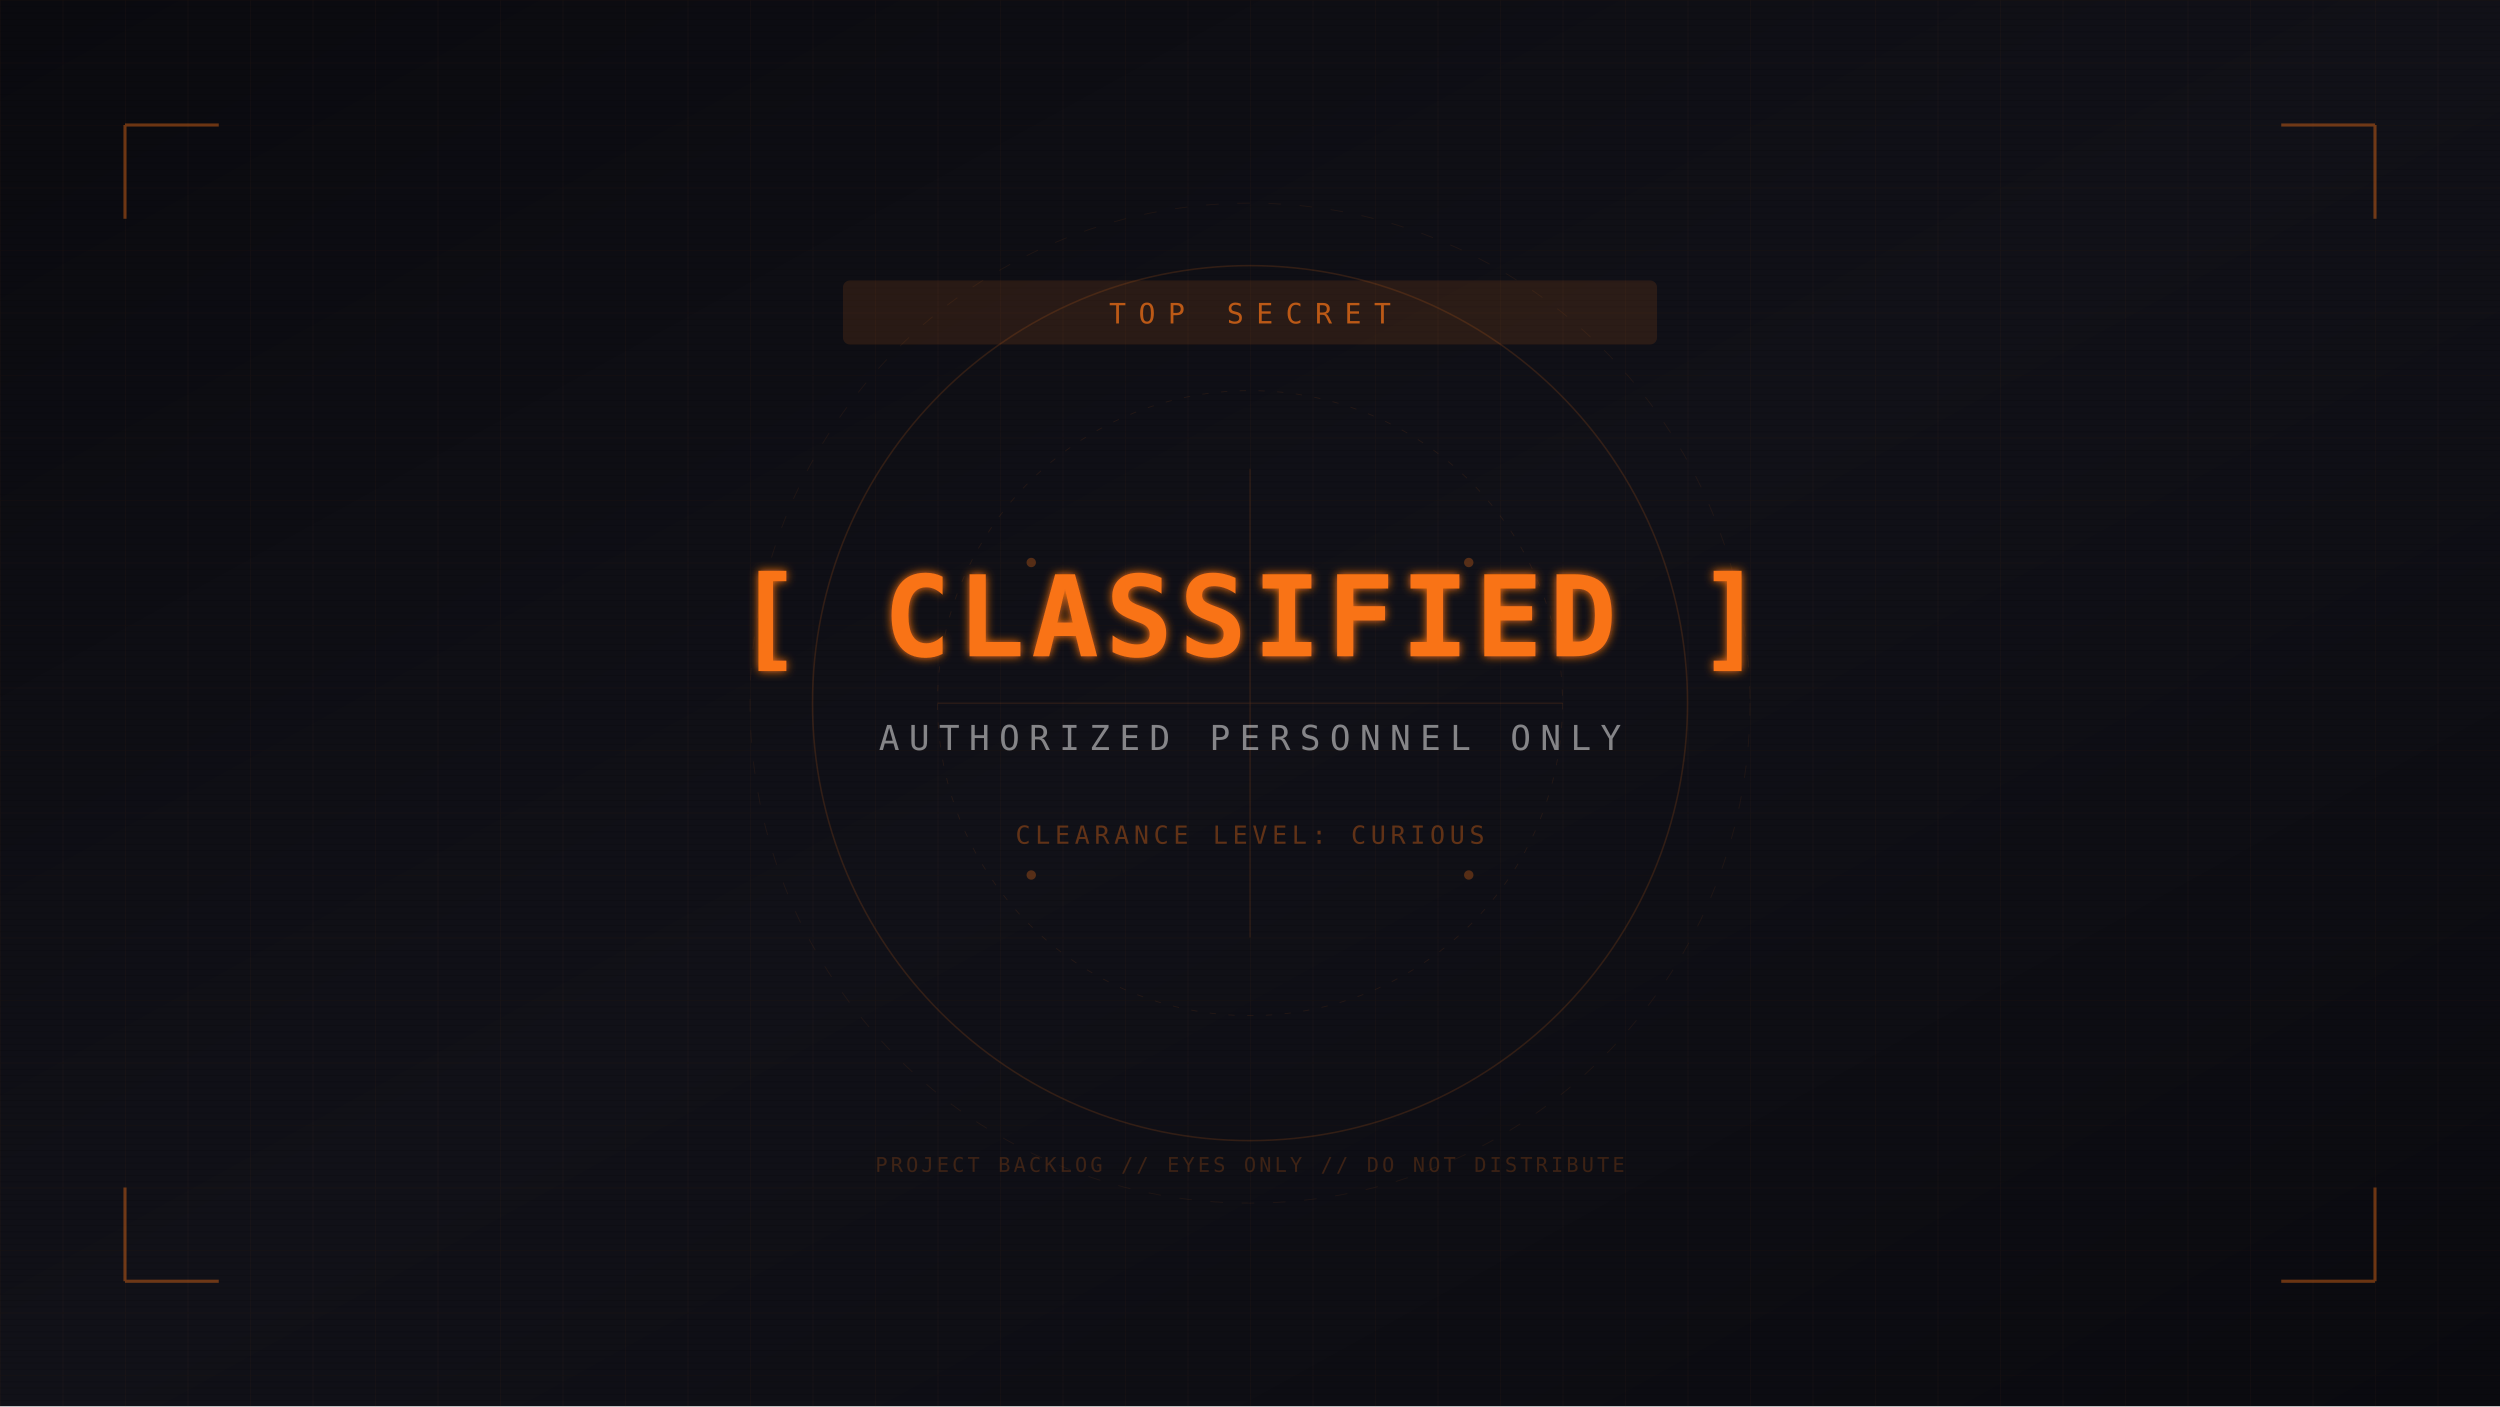
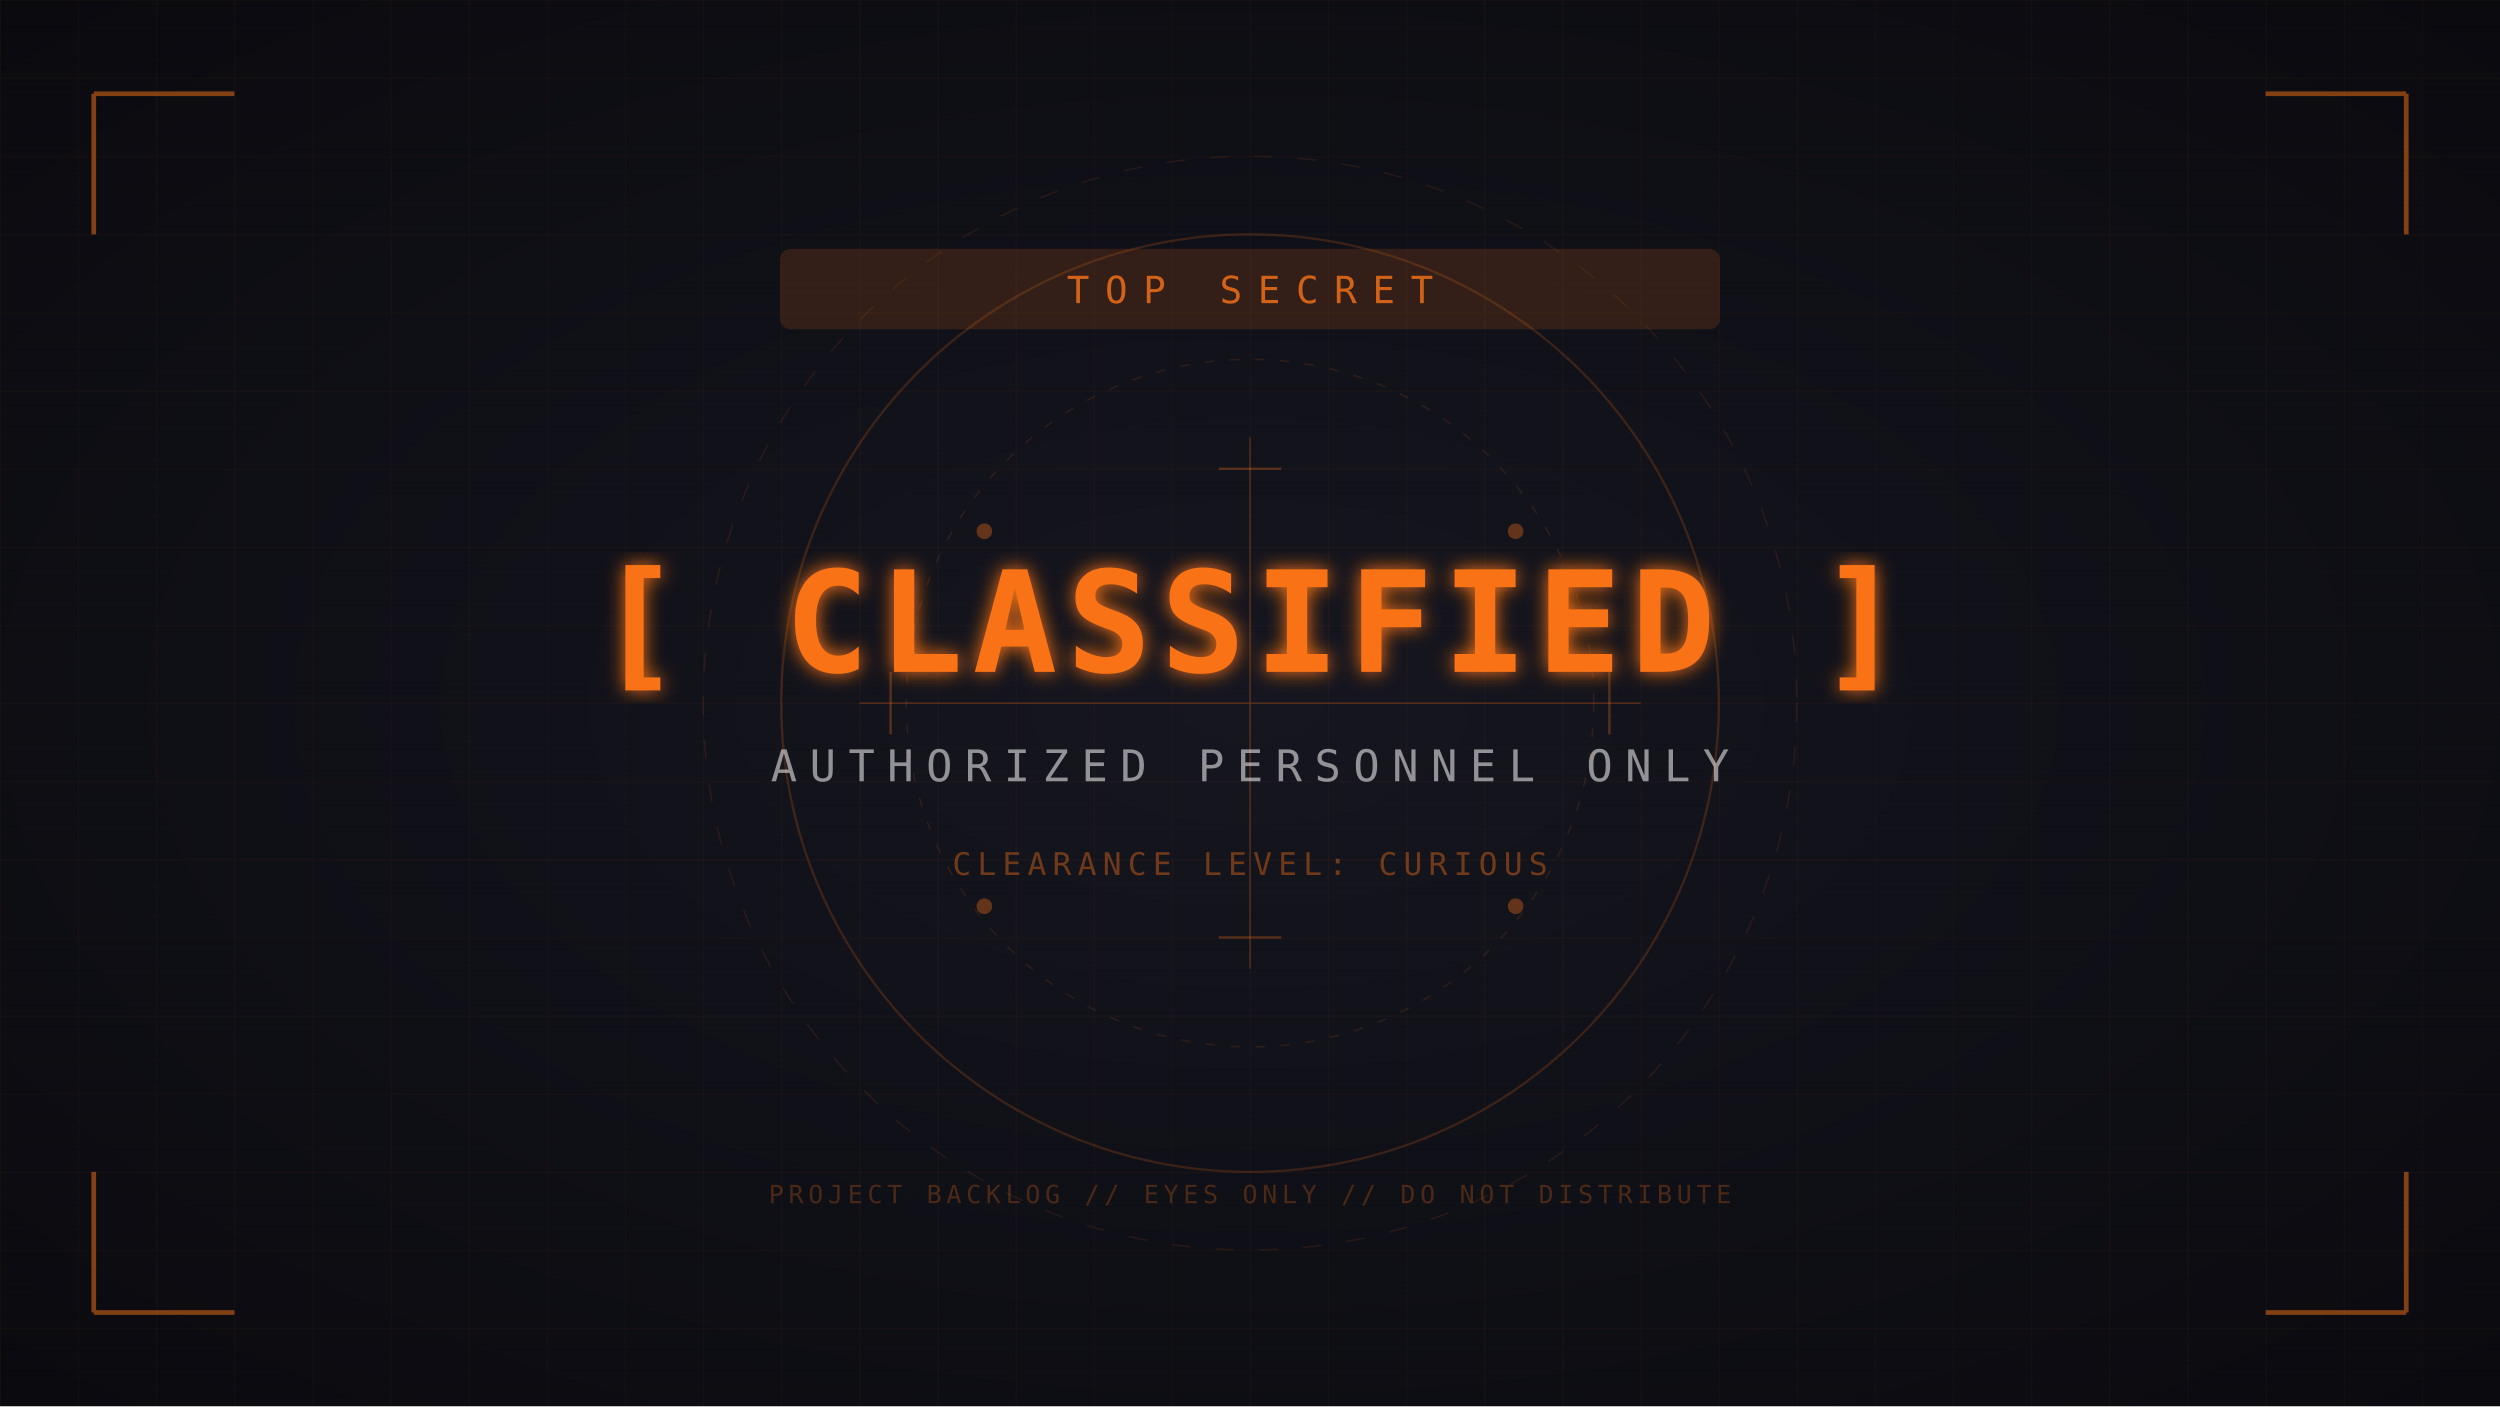
<svg xmlns="http://www.w3.org/2000/svg" viewBox="0 0 1600 900" width="1600" height="900">
  <defs>
-     <filter id="grain">
-       <feTurbulence type="fractalNoise" baseFrequency="0.65" numOctaves="3" stitchTiles="stitch" />
-       <feColorMatrix type="saturate" values="0" />
-       <feBlend in="SourceGraphic" mode="multiply" result="blend" />
-     </filter>
    <filter id="glow">
-       <feGaussianBlur stdDeviation="3" result="blur" />
+       <feGaussianBlur stdDeviation="6" result="blur" />
      <feMerge>
        <feMergeNode in="blur" />
        <feMergeNode in="SourceGraphic" />
      </feMerge>
    </filter>
-     <linearGradient id="bg" x1="0%" y1="0%" x2="100%" y2="100%">
-       <stop offset="0%" style="stop-color:#0a0a0f" />
-       <stop offset="50%" style="stop-color:#111118" />
+     <radialGradient id="bg" cx="50%" cy="50%" r="70%">
+       <stop offset="0%" style="stop-color:#161620" />
      <stop offset="100%" style="stop-color:#0a0a0f" />
-     </linearGradient>
-     <pattern id="grid" width="40" height="40" patternUnits="userSpaceOnUse">
-       <path d="M 40 0 L 0 0 0 40" fill="none" stroke="#f97316" stroke-width="0.3" opacity="0.12" />
+     </radialGradient>
+     <pattern id="grid" width="50" height="50" patternUnits="userSpaceOnUse">
+       <path d="M 50 0 L 0 0 0 50" fill="none" stroke="#f97316" stroke-width="0.6" opacity="0.1" />
    </pattern>
    <pattern id="scanlines" width="4" height="4" patternUnits="userSpaceOnUse">
-       <line x1="0" y1="0" x2="4" y2="0" stroke="#000" stroke-width="1" opacity="0.15" />
+       <line x1="0" y1="0" x2="4" y2="0" stroke="#000" stroke-width="1" opacity="0.08" />
    </pattern>
  </defs>
  <rect width="1600" height="900" fill="url(#bg)" />
  <rect width="1600" height="900" fill="url(#grid)" />
  <rect width="1600" height="900" fill="url(#scanlines)" />
-   <circle cx="800" cy="450" r="280" fill="none" stroke="#f97316" stroke-width="1" opacity="0.15" />
-   <circle cx="800" cy="450" r="320" fill="none" stroke="#f97316" stroke-width="0.5" opacity="0.08" stroke-dasharray="8 12" />
-   <circle cx="800" cy="450" r="200" fill="none" stroke="#f97316" stroke-width="0.5" opacity="0.1" stroke-dasharray="4 8" />
-   <g stroke="#f97316" stroke-width="2" opacity="0.4">
-     <line x1="80" y1="80" x2="80" y2="140" />
-     <line x1="80" y1="80" x2="140" y2="80" />
-     <line x1="1520" y1="80" x2="1520" y2="140" />
-     <line x1="1520" y1="80" x2="1460" y2="80" />
-     <line x1="80" y1="820" x2="80" y2="760" />
-     <line x1="80" y1="820" x2="140" y2="820" />
-     <line x1="1520" y1="820" x2="1520" y2="760" />
-     <line x1="1520" y1="820" x2="1460" y2="820" />
+   <circle cx="800" cy="450" r="300" fill="none" stroke="#f97316" stroke-width="1.5" opacity="0.18" />
+   <circle cx="800" cy="450" r="350" fill="none" stroke="#f97316" stroke-width="1" opacity="0.1" stroke-dasharray="12 16" />
+   <circle cx="800" cy="450" r="220" fill="none" stroke="#f97316" stroke-width="1" opacity="0.12" stroke-dasharray="6 10" />
+   <g stroke="#f97316" stroke-width="3" opacity="0.5">
+     <line x1="60" y1="60" x2="60" y2="150" />
+     <line x1="60" y1="60" x2="150" y2="60" />
+     <line x1="1540" y1="60" x2="1540" y2="150" />
+     <line x1="1540" y1="60" x2="1450" y2="60" />
+     <line x1="60" y1="840" x2="60" y2="750" />
+     <line x1="60" y1="840" x2="150" y2="840" />
+     <line x1="1540" y1="840" x2="1540" y2="750" />
+     <line x1="1540" y1="840" x2="1450" y2="840" />
  </g>
-   <g stroke="#f97316" opacity="0.2" stroke-width="0.5">
-     <line x1="600" y1="450" x2="1000" y2="450" />
-     <line x1="800" y1="300" x2="800" y2="600" />
+   <g stroke="#f97316" opacity="0.25" stroke-width="1">
+     <line x1="550" y1="450" x2="1050" y2="450" />
+     <line x1="800" y1="280" x2="800" y2="620" />
  </g>
-   <rect x="540" y="180" width="520" height="40" rx="4" fill="#f97316" opacity="0.12" stroke="#f97316" stroke-width="1" />
-   <text x="800" y="207" text-anchor="middle" font-family="monospace" font-size="18" fill="#f97316" letter-spacing="8" opacity="0.7">TOP SECRET</text>
-   <text x="800" y="420" text-anchor="middle" font-family="monospace" font-weight="bold" font-size="72" fill="#f97316" filter="url(#glow)" letter-spacing="4">[ CLASSIFIED ]</text>
-   <text x="800" y="480" text-anchor="middle" font-family="monospace" font-size="22" fill="#fafafa" opacity="0.5" letter-spacing="6">AUTHORIZED PERSONNEL ONLY</text>
-   <text x="800" y="540" text-anchor="middle" font-family="monospace" font-size="16" fill="#f97316" opacity="0.35" letter-spacing="3">CLEARANCE LEVEL: CURIOUS</text>
-   <text x="800" y="750" text-anchor="middle" font-family="monospace" font-size="13" fill="#f97316" opacity="0.2" letter-spacing="2">PROJECT BACKLOG // EYES ONLY // DO NOT DISTRIBUTE</text>
-   <circle cx="660" cy="360" r="3" fill="#f97316" opacity="0.3" />
-   <circle cx="940" cy="360" r="3" fill="#f97316" opacity="0.3" />
-   <circle cx="660" cy="560" r="3" fill="#f97316" opacity="0.3" />
-   <circle cx="940" cy="560" r="3" fill="#f97316" opacity="0.3" />
+   <g stroke="#f97316" opacity="0.3" stroke-width="1.5">
+     <line x1="780" y1="300" x2="820" y2="300" />
+     <line x1="780" y1="600" x2="820" y2="600" />
+     <line x1="570" y1="430" x2="570" y2="470" />
+     <line x1="1030" y1="430" x2="1030" y2="470" />
+   </g>
+   <rect x="500" y="160" width="600" height="50" rx="6" fill="#f97316" opacity="0.15" stroke="#f97316" stroke-width="1.5" />
+   <text x="800" y="194" text-anchor="middle" font-family="monospace" font-size="24" fill="#f97316" letter-spacing="10" opacity="0.8">TOP SECRET</text>
+   <text x="800" y="430" text-anchor="middle" font-family="monospace" font-weight="bold" font-size="90" fill="#f97316" filter="url(#glow)" letter-spacing="6">[ CLASSIFIED ]</text>
+   <text x="800" y="500" text-anchor="middle" font-family="monospace" font-size="28" fill="#fafafa" opacity="0.55" letter-spacing="8">AUTHORIZED PERSONNEL ONLY</text>
+   <text x="800" y="560" text-anchor="middle" font-family="monospace" font-size="20" fill="#f97316" opacity="0.4" letter-spacing="4">CLEARANCE LEVEL: CURIOUS</text>
+   <text x="800" y="770" text-anchor="middle" font-family="monospace" font-size="16" fill="#f97316" opacity="0.25" letter-spacing="3">PROJECT BACKLOG // EYES ONLY // DO NOT DISTRIBUTE</text>
+   <circle cx="630" cy="340" r="5" fill="#f97316" opacity="0.35" />
+   <circle cx="970" cy="340" r="5" fill="#f97316" opacity="0.35" />
+   <circle cx="630" cy="580" r="5" fill="#f97316" opacity="0.35" />
+   <circle cx="970" cy="580" r="5" fill="#f97316" opacity="0.35" />
</svg>
